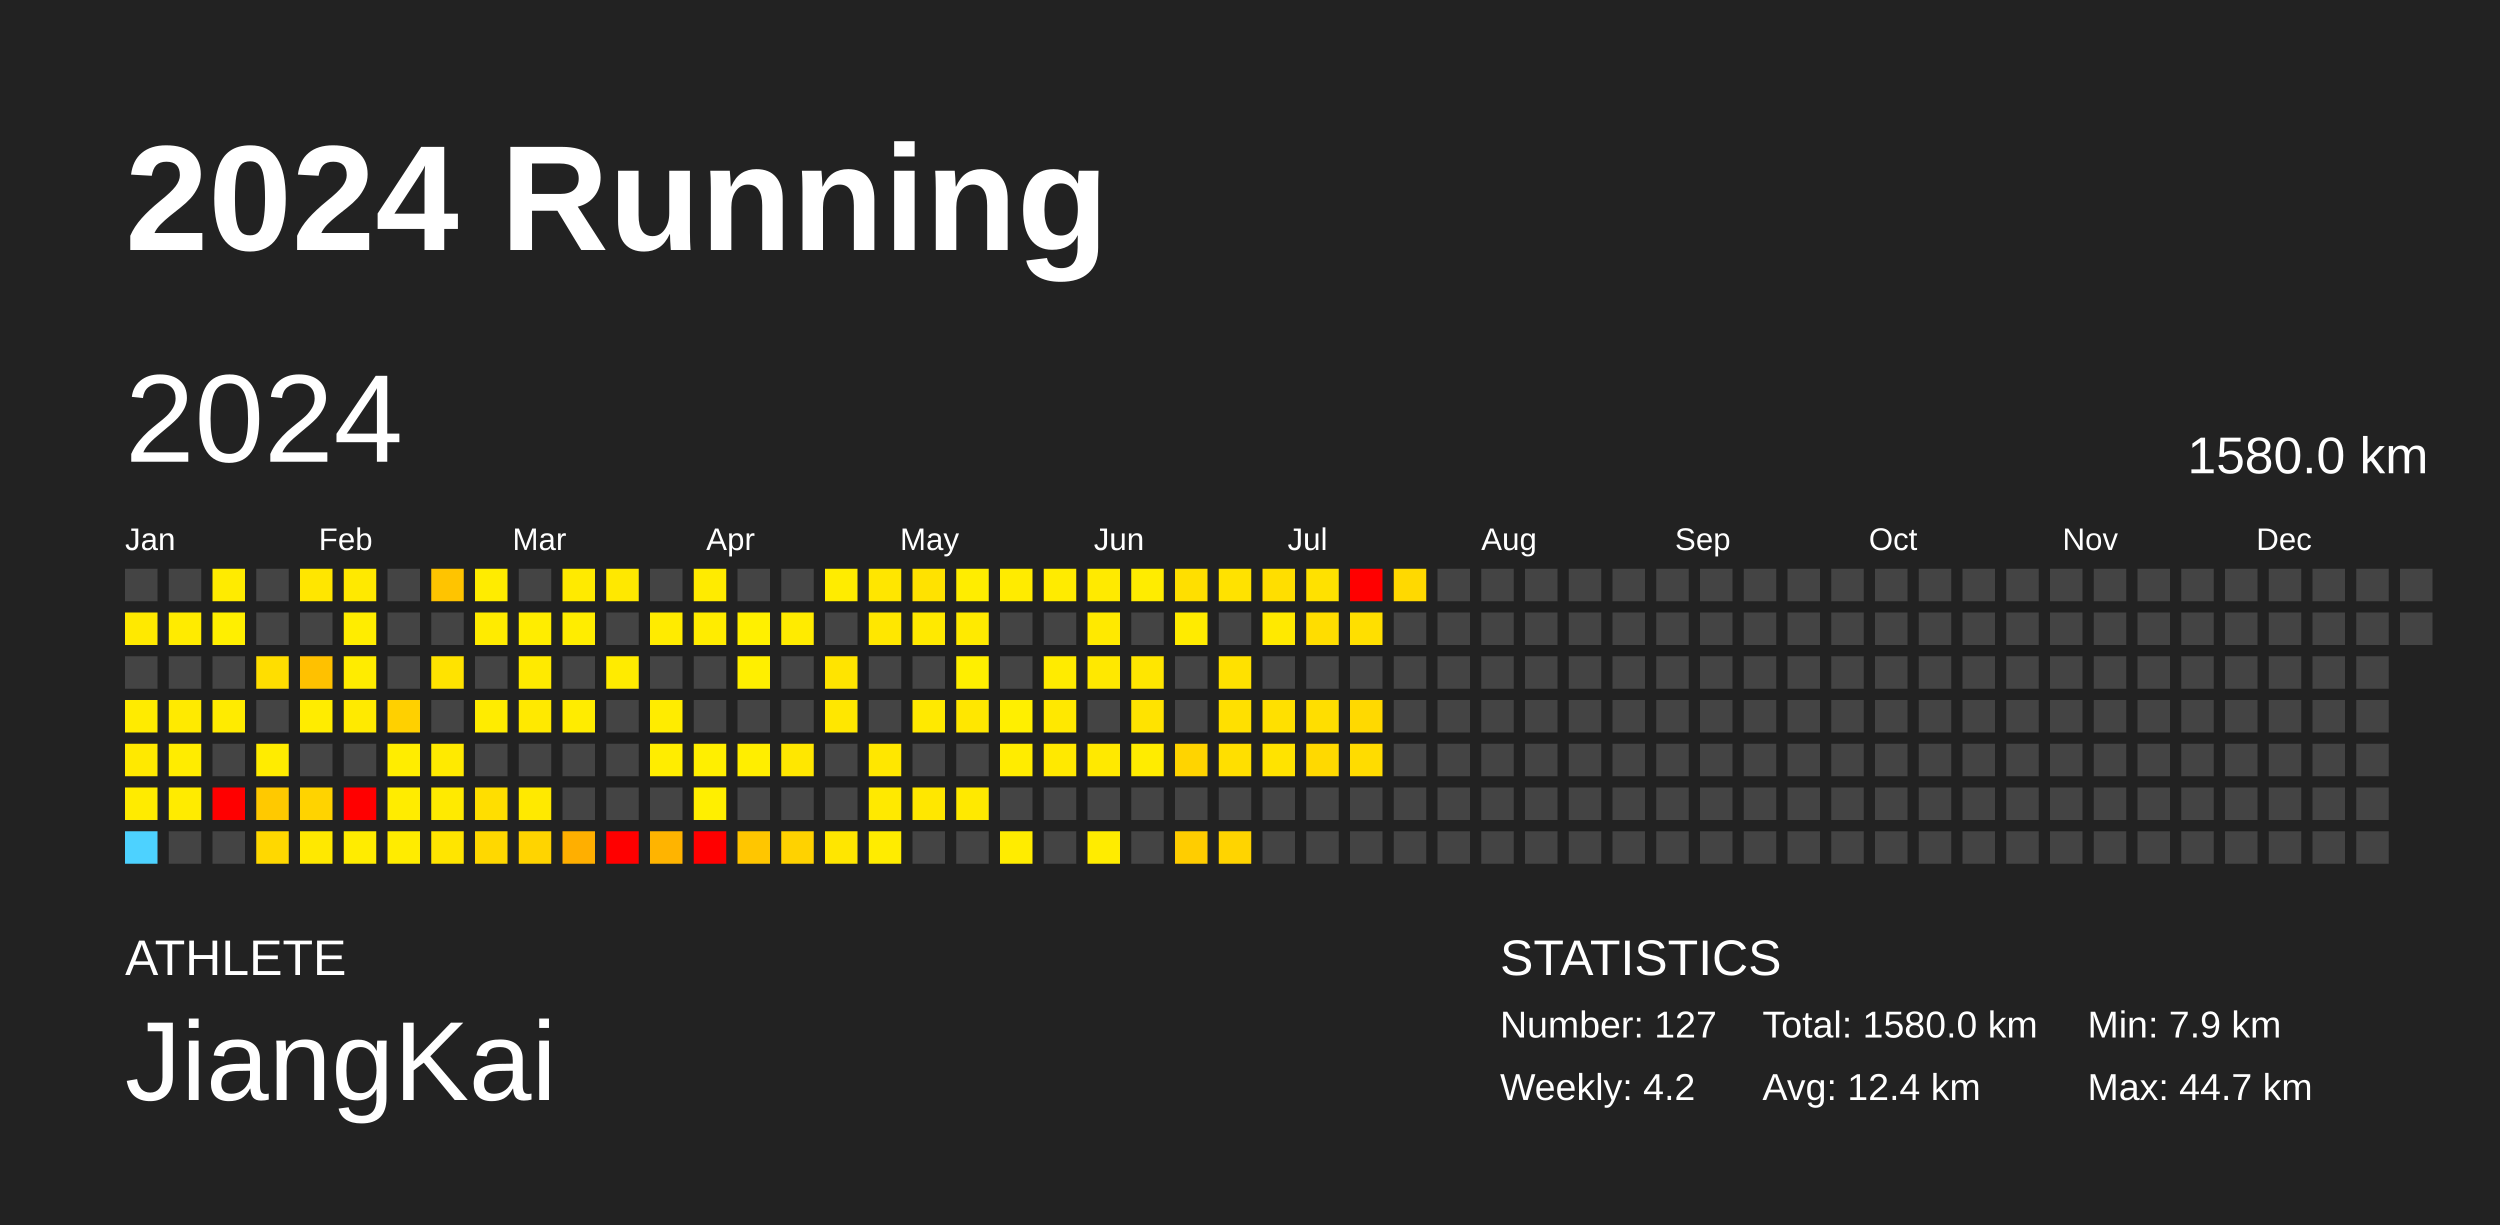
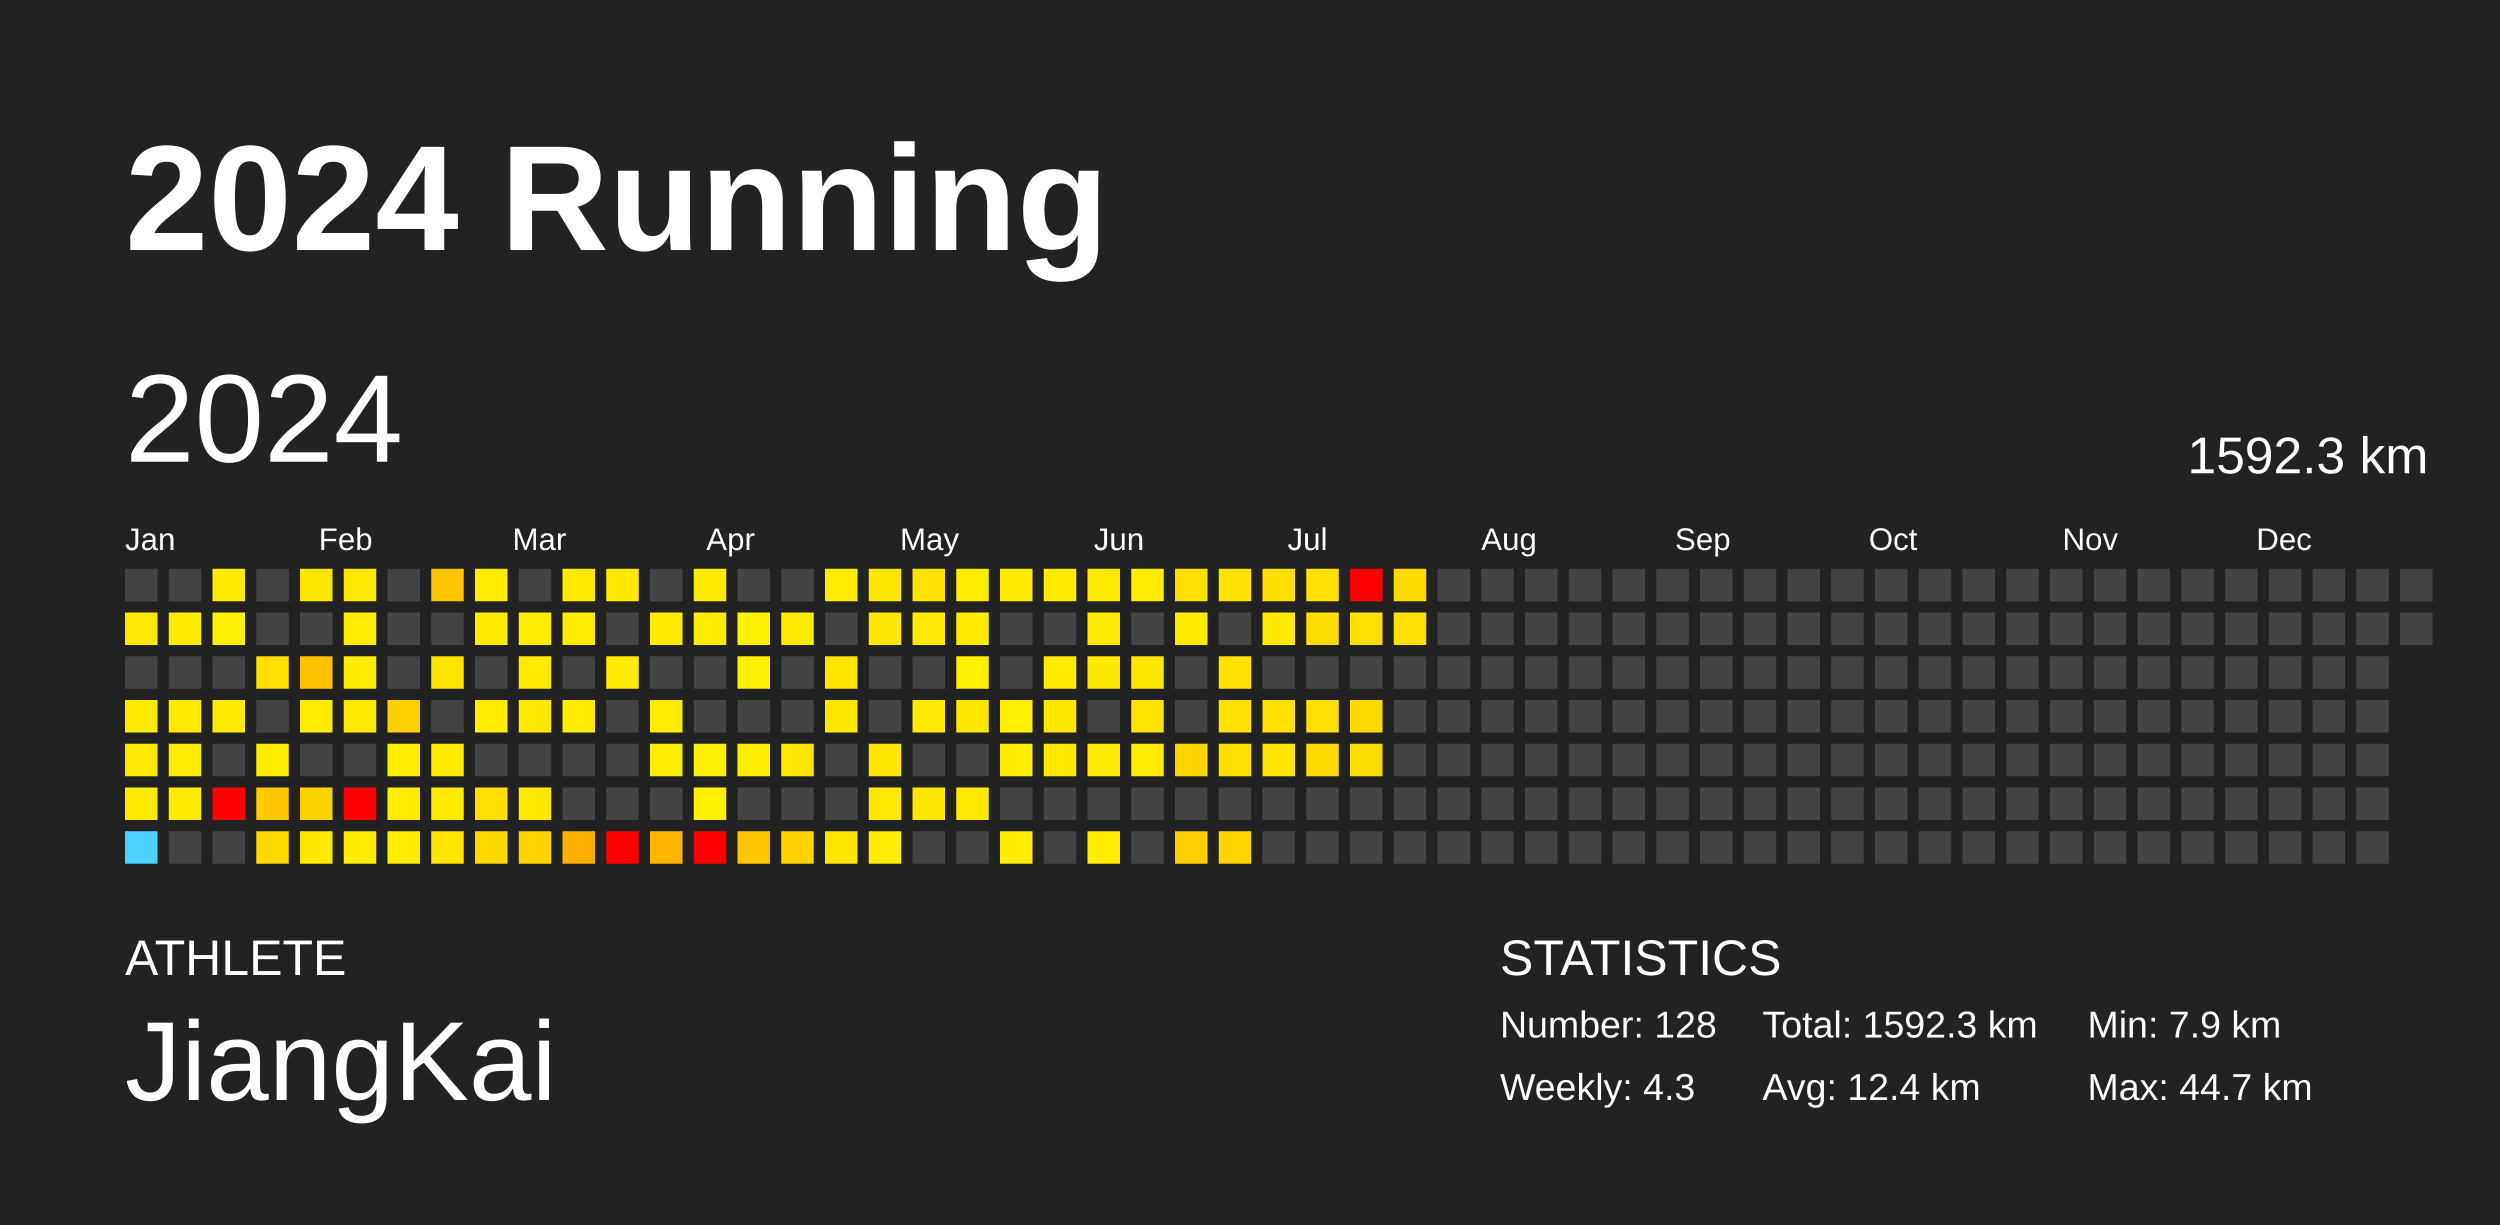
<svg xmlns="http://www.w3.org/2000/svg" baseProfile="full" height="98mm" version="1.1" viewBox="0,0,200,98" width="200mm">
  <defs />
  <rect fill="#222222" height="98" width="200" x="0" y="0" />
  <text fill="#FFFFFF" style="font-size:12px; font-family:Arial; font-weight:bold;" x="10" y="20">2024 Running</text>
  <text fill="#FFFFFF" style="font-size:4px; font-family:Arial" x="10" y="78">ATHLETE</text>
  <text fill="#FFFFFF" style="font-size:9px; font-family:Arial" x="10" y="88">JiangKai</text>
  <text fill="#FFFFFF" style="font-size:4px; font-family:Arial" x="120" y="78">STATISTICS</text>
-   <text fill="#FFFFFF" style="font-size:3px; font-family:Arial" x="120" y="83">Number: 127</text>
-   <text fill="#FFFFFF" style="font-size:3px; font-family:Arial" x="120" y="88">Weekly: 4.2</text>
-   <text fill="#FFFFFF" style="font-size:3px; font-family:Arial" x="141" y="83">Total: 1580.0 km</text>
+   <text fill="#FFFFFF" style="font-size:3px; font-family:Arial" x="120" y="83">Number: 128</text>
+   <text fill="#FFFFFF" style="font-size:3px; font-family:Arial" x="120" y="88">Weekly: 4.3</text>
+   <text fill="#FFFFFF" style="font-size:3px; font-family:Arial" x="141" y="83">Total: 1592.3 km</text>
  <text fill="#FFFFFF" style="font-size:3px; font-family:Arial" x="141" y="88">Avg: 12.4 km</text>
  <text fill="#FFFFFF" style="font-size:3px; font-family:Arial" x="167" y="83">Min: 7.9 km</text>
  <text fill="#FFFFFF" style="font-size:3px; font-family:Arial" x="167" y="88">Max: 44.7 km</text>
  <text dominant-baseline="hanging" fill="#FFFFFF" style="font-size:10.0px; font-family:Arial;" x="10" y="30">2024</text>
-   <text dominant-baseline="hanging" fill="#FFFFFF" style="font-size:4.125px; font-family:Arial;" x="175" y="35">1580.0 km</text>
+   <text dominant-baseline="hanging" fill="#FFFFFF" style="font-size:4.125px; font-family:Arial;" x="175" y="35">1592.3 km</text>
  <text fill="#FFFFFF" style="font-size:2.5px; font-family:Arial" x="10.0" y="44">Jan</text>
  <text fill="#FFFFFF" style="font-size:2.5px; font-family:Arial" x="25.5" y="44">Feb</text>
  <text fill="#FFFFFF" style="font-size:2.5px; font-family:Arial" x="41.0" y="44">Mar</text>
  <text fill="#FFFFFF" style="font-size:2.5px; font-family:Arial" x="56.5" y="44">Apr</text>
  <text fill="#FFFFFF" style="font-size:2.5px; font-family:Arial" x="72.0" y="44">May</text>
  <text fill="#FFFFFF" style="font-size:2.5px; font-family:Arial" x="87.5" y="44">Jun</text>
  <text fill="#FFFFFF" style="font-size:2.5px; font-family:Arial" x="103.0" y="44">Jul</text>
  <text fill="#FFFFFF" style="font-size:2.5px; font-family:Arial" x="118.5" y="44">Aug</text>
  <text fill="#FFFFFF" style="font-size:2.5px; font-family:Arial" x="134.0" y="44">Sep</text>
  <text fill="#FFFFFF" style="font-size:2.5px; font-family:Arial" x="149.5" y="44">Oct</text>
  <text fill="#FFFFFF" style="font-size:2.5px; font-family:Arial" x="165.0" y="44">Nov</text>
  <text fill="#FFFFFF" style="font-size:2.5px; font-family:Arial" x="180.5" y="44">Dec</text>
  <rect fill="#444444" height="2.6" width="2.6" x="10.0" y="45.5" />
  <rect fill="#ffe900" height="2.6" width="2.6" x="10.0" y="49.0" />
  <rect fill="#444444" height="2.6" width="2.6" x="10.0" y="52.5" />
  <rect fill="#ffeb00" height="2.6" width="2.6" x="10.0" y="56.0" />
  <rect fill="#ffe900" height="2.6" width="2.6" x="10.0" y="59.5" />
  <rect fill="#ffeb00" height="2.6" width="2.6" x="10.0" y="63.0" />
  <rect fill="#4dd2ff" height="2.6" width="2.6" x="10.0" y="66.5" />
  <rect fill="#444444" height="2.6" width="2.6" x="13.5" y="45.5" />
  <rect fill="#ffeb00" height="2.6" width="2.6" x="13.5" y="49.0" />
  <rect fill="#444444" height="2.6" width="2.6" x="13.5" y="52.5" />
  <rect fill="#ffea00" height="2.6" width="2.6" x="13.5" y="56.0" />
  <rect fill="#ffec00" height="2.6" width="2.6" x="13.5" y="59.5" />
  <rect fill="#ffeb00" height="2.6" width="2.6" x="13.5" y="63.0" />
  <rect fill="#444444" height="2.6" width="2.6" x="13.5" y="66.5" />
  <rect fill="#ffeb00" height="2.6" width="2.6" x="17.0" y="45.5" />
  <rect fill="#ffef00" height="2.6" width="2.6" x="17.0" y="49.0" />
  <rect fill="#444444" height="2.6" width="2.6" x="17.0" y="52.5" />
  <rect fill="#ffeb00" height="2.6" width="2.6" x="17.0" y="56.0" />
  <rect fill="#444444" height="2.6" width="2.6" x="17.0" y="59.5" />
  <rect fill="red" height="2.6" width="2.6" x="17.0" y="63.0" />
  <rect fill="#444444" height="2.6" width="2.6" x="17.0" y="66.5" />
  <rect fill="#444444" height="2.6" width="2.6" x="20.5" y="45.5" />
  <rect fill="#444444" height="2.6" width="2.6" x="20.5" y="49.0" />
  <rect fill="#ffde00" height="2.6" width="2.6" x="20.5" y="52.5" />
  <rect fill="#444444" height="2.6" width="2.6" x="20.5" y="56.0" />
  <rect fill="#ffec00" height="2.6" width="2.6" x="20.5" y="59.5" />
  <rect fill="#ffc900" height="2.6" width="2.6" x="20.5" y="63.0" />
  <rect fill="#ffd800" height="2.6" width="2.6" x="20.5" y="66.5" />
  <rect fill="#ffe600" height="2.6" width="2.6" x="24.0" y="45.5" />
  <rect fill="#444444" height="2.6" width="2.6" x="24.0" y="49.0" />
  <rect fill="#ffc100" height="2.6" width="2.6" x="24.0" y="52.5" />
  <rect fill="#ffec00" height="2.6" width="2.6" x="24.0" y="56.0" />
  <rect fill="#444444" height="2.6" width="2.6" x="24.0" y="59.5" />
  <rect fill="#ffd300" height="2.6" width="2.6" x="24.0" y="63.0" />
  <rect fill="#ffe800" height="2.6" width="2.6" x="24.0" y="66.5" />
  <rect fill="#ffe900" height="2.6" width="2.6" x="27.5" y="45.5" />
  <rect fill="#ffed00" height="2.6" width="2.6" x="27.5" y="49.0" />
  <rect fill="#ffec00" height="2.6" width="2.6" x="27.5" y="52.5" />
  <rect fill="#ffea00" height="2.6" width="2.6" x="27.5" y="56.0" />
  <rect fill="#444444" height="2.6" width="2.6" x="27.5" y="59.5" />
  <rect fill="red" height="2.6" width="2.6" x="27.5" y="63.0" />
  <rect fill="#ffec00" height="2.6" width="2.6" x="27.5" y="66.5" />
  <rect fill="#444444" height="2.6" width="2.6" x="31.0" y="45.5" />
  <rect fill="#444444" height="2.6" width="2.6" x="31.0" y="49.0" />
  <rect fill="#444444" height="2.6" width="2.6" x="31.0" y="52.5" />
  <rect fill="#ffd000" height="2.6" width="2.6" x="31.0" y="56.0" />
  <rect fill="#ffed00" height="2.6" width="2.6" x="31.0" y="59.5" />
  <rect fill="#ffec00" height="2.6" width="2.6" x="31.0" y="63.0" />
  <rect fill="#ffec00" height="2.6" width="2.6" x="31.0" y="66.5" />
  <rect fill="#ffc400" height="2.6" width="2.6" x="34.5" y="45.5" />
  <rect fill="#444444" height="2.6" width="2.6" x="34.5" y="49.0" />
  <rect fill="#ffe300" height="2.6" width="2.6" x="34.5" y="52.5" />
  <rect fill="#444444" height="2.6" width="2.6" x="34.5" y="56.0" />
  <rect fill="#ffea00" height="2.6" width="2.6" x="34.5" y="59.5" />
  <rect fill="#ffea00" height="2.6" width="2.6" x="34.5" y="63.0" />
  <rect fill="#ffe500" height="2.6" width="2.6" x="34.5" y="66.5" />
  <rect fill="#ffec00" height="2.6" width="2.6" x="38.0" y="45.5" />
  <rect fill="#ffeb00" height="2.6" width="2.6" x="38.0" y="49.0" />
  <rect fill="#444444" height="2.6" width="2.6" x="38.0" y="52.5" />
  <rect fill="#ffec00" height="2.6" width="2.6" x="38.0" y="56.0" />
  <rect fill="#444444" height="2.6" width="2.6" x="38.0" y="59.5" />
  <rect fill="#ffde00" height="2.6" width="2.6" x="38.0" y="63.0" />
  <rect fill="#ffd800" height="2.6" width="2.6" x="38.0" y="66.5" />
  <rect fill="#444444" height="2.6" width="2.6" x="41.5" y="45.5" />
  <rect fill="#ffed00" height="2.6" width="2.6" x="41.5" y="49.0" />
  <rect fill="#ffea00" height="2.6" width="2.6" x="41.5" y="52.5" />
  <rect fill="#ffe900" height="2.6" width="2.6" x="41.5" y="56.0" />
  <rect fill="#444444" height="2.6" width="2.6" x="41.5" y="59.5" />
  <rect fill="#ffe900" height="2.6" width="2.6" x="41.5" y="63.0" />
  <rect fill="#ffd400" height="2.6" width="2.6" x="41.5" y="66.5" />
  <rect fill="#ffea00" height="2.6" width="2.6" x="45.0" y="45.5" />
  <rect fill="#ffed00" height="2.6" width="2.6" x="45.0" y="49.0" />
  <rect fill="#444444" height="2.6" width="2.6" x="45.0" y="52.5" />
  <rect fill="#ffec00" height="2.6" width="2.6" x="45.0" y="56.0" />
  <rect fill="#444444" height="2.6" width="2.6" x="45.0" y="59.5" />
  <rect fill="#444444" height="2.6" width="2.6" x="45.0" y="63.0" />
  <rect fill="#ffaf00" height="2.6" width="2.6" x="45.0" y="66.5" />
  <rect fill="#ffe800" height="2.6" width="2.6" x="48.5" y="45.5" />
  <rect fill="#444444" height="2.6" width="2.6" x="48.5" y="49.0" />
  <rect fill="#ffeb00" height="2.6" width="2.6" x="48.5" y="52.5" />
  <rect fill="#444444" height="2.6" width="2.6" x="48.5" y="56.0" />
  <rect fill="#444444" height="2.6" width="2.6" x="48.5" y="59.5" />
  <rect fill="#444444" height="2.6" width="2.6" x="48.5" y="63.0" />
  <rect fill="red" height="2.6" width="2.6" x="48.5" y="66.5" />
  <rect fill="#444444" height="2.6" width="2.6" x="52.0" y="45.5" />
  <rect fill="#ffeb00" height="2.6" width="2.6" x="52.0" y="49.0" />
  <rect fill="#444444" height="2.6" width="2.6" x="52.0" y="52.5" />
  <rect fill="#ffec00" height="2.6" width="2.6" x="52.0" y="56.0" />
  <rect fill="#ffed00" height="2.6" width="2.6" x="52.0" y="59.5" />
  <rect fill="#444444" height="2.6" width="2.6" x="52.0" y="63.0" />
  <rect fill="#ffb400" height="2.6" width="2.6" x="52.0" y="66.5" />
  <rect fill="#ffeb00" height="2.6" width="2.6" x="55.5" y="45.5" />
  <rect fill="#ffec00" height="2.6" width="2.6" x="55.5" y="49.0" />
  <rect fill="#444444" height="2.6" width="2.6" x="55.5" y="52.5" />
  <rect fill="#444444" height="2.6" width="2.6" x="55.5" y="56.0" />
  <rect fill="#ffef00" height="2.6" width="2.6" x="55.5" y="59.5" />
  <rect fill="#ffef00" height="2.6" width="2.6" x="55.5" y="63.0" />
  <rect fill="red" height="2.6" width="2.6" x="55.5" y="66.5" />
  <rect fill="#444444" height="2.6" width="2.6" x="59.0" y="45.5" />
  <rect fill="#fff000" height="2.6" width="2.6" x="59.0" y="49.0" />
  <rect fill="#ffef00" height="2.6" width="2.6" x="59.0" y="52.5" />
  <rect fill="#444444" height="2.6" width="2.6" x="59.0" y="56.0" />
  <rect fill="#ffee00" height="2.6" width="2.6" x="59.0" y="59.5" />
  <rect fill="#444444" height="2.6" width="2.6" x="59.0" y="63.0" />
  <rect fill="#ffc600" height="2.6" width="2.6" x="59.0" y="66.5" />
  <rect fill="#444444" height="2.6" width="2.6" x="62.5" y="45.5" />
  <rect fill="#ffeb00" height="2.6" width="2.6" x="62.5" y="49.0" />
  <rect fill="#444444" height="2.6" width="2.6" x="62.5" y="52.5" />
  <rect fill="#444444" height="2.6" width="2.6" x="62.5" y="56.0" />
  <rect fill="#ffe700" height="2.6" width="2.6" x="62.5" y="59.5" />
  <rect fill="#444444" height="2.6" width="2.6" x="62.5" y="63.0" />
  <rect fill="#ffd200" height="2.6" width="2.6" x="62.5" y="66.5" />
  <rect fill="#ffec00" height="2.6" width="2.6" x="66.0" y="45.5" />
  <rect fill="#444444" height="2.6" width="2.6" x="66.0" y="49.0" />
  <rect fill="#ffe400" height="2.6" width="2.6" x="66.0" y="52.5" />
  <rect fill="#ffe700" height="2.6" width="2.6" x="66.0" y="56.0" />
  <rect fill="#444444" height="2.6" width="2.6" x="66.0" y="59.5" />
  <rect fill="#444444" height="2.6" width="2.6" x="66.0" y="63.0" />
  <rect fill="#ffe600" height="2.6" width="2.6" x="66.0" y="66.5" />
  <rect fill="#ffe600" height="2.6" width="2.6" x="69.5" y="45.5" />
  <rect fill="#ffe700" height="2.6" width="2.6" x="69.5" y="49.0" />
  <rect fill="#444444" height="2.6" width="2.6" x="69.5" y="52.5" />
  <rect fill="#444444" height="2.6" width="2.6" x="69.5" y="56.0" />
  <rect fill="#ffe700" height="2.6" width="2.6" x="69.5" y="59.5" />
  <rect fill="#ffe900" height="2.6" width="2.6" x="69.5" y="63.0" />
  <rect fill="#ffec00" height="2.6" width="2.6" x="69.5" y="66.5" />
  <rect fill="#ffe200" height="2.6" width="2.6" x="73.0" y="45.5" />
  <rect fill="#ffe900" height="2.6" width="2.6" x="73.0" y="49.0" />
  <rect fill="#444444" height="2.6" width="2.6" x="73.0" y="52.5" />
  <rect fill="#ffe900" height="2.6" width="2.6" x="73.0" y="56.0" />
  <rect fill="#444444" height="2.6" width="2.6" x="73.0" y="59.5" />
  <rect fill="#ffe700" height="2.6" width="2.6" x="73.0" y="63.0" />
  <rect fill="#444444" height="2.6" width="2.6" x="73.0" y="66.5" />
  <rect fill="#ffed00" height="2.6" width="2.6" x="76.5" y="45.5" />
  <rect fill="#ffea00" height="2.6" width="2.6" x="76.5" y="49.0" />
  <rect fill="#ffef00" height="2.6" width="2.6" x="76.5" y="52.5" />
  <rect fill="#ffe700" height="2.6" width="2.6" x="76.5" y="56.0" />
  <rect fill="#444444" height="2.6" width="2.6" x="76.5" y="59.5" />
  <rect fill="#ffe900" height="2.6" width="2.6" x="76.5" y="63.0" />
  <rect fill="#444444" height="2.6" width="2.6" x="76.5" y="66.5" />
  <rect fill="#ffeb00" height="2.6" width="2.6" x="80.0" y="45.5" />
  <rect fill="#444444" height="2.6" width="2.6" x="80.0" y="49.0" />
  <rect fill="#444444" height="2.6" width="2.6" x="80.0" y="52.5" />
  <rect fill="#ffef00" height="2.6" width="2.6" x="80.0" y="56.0" />
  <rect fill="#ffec00" height="2.6" width="2.6" x="80.0" y="59.5" />
  <rect fill="#444444" height="2.6" width="2.6" x="80.0" y="63.0" />
  <rect fill="#ffec00" height="2.6" width="2.6" x="80.0" y="66.5" />
  <rect fill="#ffeb00" height="2.6" width="2.6" x="83.5" y="45.5" />
  <rect fill="#444444" height="2.6" width="2.6" x="83.5" y="49.0" />
  <rect fill="#ffeb00" height="2.6" width="2.6" x="83.5" y="52.5" />
  <rect fill="#ffe800" height="2.6" width="2.6" x="83.5" y="56.0" />
  <rect fill="#ffe900" height="2.6" width="2.6" x="83.5" y="59.5" />
  <rect fill="#444444" height="2.6" width="2.6" x="83.5" y="63.0" />
  <rect fill="#444444" height="2.6" width="2.6" x="83.5" y="66.5" />
  <rect fill="#ffea00" height="2.6" width="2.6" x="87.0" y="45.5" />
  <rect fill="#ffe900" height="2.6" width="2.6" x="87.0" y="49.0" />
  <rect fill="#ffe800" height="2.6" width="2.6" x="87.0" y="52.5" />
  <rect fill="#444444" height="2.6" width="2.6" x="87.0" y="56.0" />
  <rect fill="#ffe900" height="2.6" width="2.6" x="87.0" y="59.5" />
  <rect fill="#444444" height="2.6" width="2.6" x="87.0" y="63.0" />
  <rect fill="#ffec00" height="2.6" width="2.6" x="87.0" y="66.5" />
  <rect fill="#ffec00" height="2.6" width="2.6" x="90.5" y="45.5" />
  <rect fill="#444444" height="2.6" width="2.6" x="90.5" y="49.0" />
  <rect fill="#ffe600" height="2.6" width="2.6" x="90.5" y="52.5" />
  <rect fill="#ffe300" height="2.6" width="2.6" x="90.5" y="56.0" />
  <rect fill="#ffec00" height="2.6" width="2.6" x="90.5" y="59.5" />
  <rect fill="#444444" height="2.6" width="2.6" x="90.5" y="63.0" />
  <rect fill="#444444" height="2.6" width="2.6" x="90.5" y="66.5" />
  <rect fill="#ffdf00" height="2.6" width="2.6" x="94.0" y="45.5" />
  <rect fill="#ffeb00" height="2.6" width="2.6" x="94.0" y="49.0" />
  <rect fill="#444444" height="2.6" width="2.6" x="94.0" y="52.5" />
  <rect fill="#444444" height="2.6" width="2.6" x="94.0" y="56.0" />
  <rect fill="#ffd400" height="2.6" width="2.6" x="94.0" y="59.5" />
  <rect fill="#444444" height="2.6" width="2.6" x="94.0" y="63.0" />
  <rect fill="#ffcd00" height="2.6" width="2.6" x="94.0" y="66.5" />
  <rect fill="#ffe200" height="2.6" width="2.6" x="97.5" y="45.5" />
  <rect fill="#444444" height="2.6" width="2.6" x="97.5" y="49.0" />
  <rect fill="#ffe100" height="2.6" width="2.6" x="97.5" y="52.5" />
  <rect fill="#ffe000" height="2.6" width="2.6" x="97.5" y="56.0" />
  <rect fill="#ffdf00" height="2.6" width="2.6" x="97.5" y="59.5" />
  <rect fill="#444444" height="2.6" width="2.6" x="97.5" y="63.0" />
  <rect fill="#ffd400" height="2.6" width="2.6" x="97.5" y="66.5" />
  <rect fill="#ffde00" height="2.6" width="2.6" x="101.0" y="45.5" />
  <rect fill="#ffe900" height="2.6" width="2.6" x="101.0" y="49.0" />
  <rect fill="#444444" height="2.6" width="2.6" x="101.0" y="52.5" />
  <rect fill="#ffe000" height="2.6" width="2.6" x="101.0" y="56.0" />
  <rect fill="#ffe300" height="2.6" width="2.6" x="101.0" y="59.5" />
  <rect fill="#444444" height="2.6" width="2.6" x="101.0" y="63.0" />
  <rect fill="#444444" height="2.6" width="2.6" x="101.0" y="66.5" />
  <rect fill="#ffe100" height="2.6" width="2.6" x="104.5" y="45.5" />
  <rect fill="#ffdd00" height="2.6" width="2.6" x="104.5" y="49.0" />
  <rect fill="#444444" height="2.6" width="2.6" x="104.5" y="52.5" />
  <rect fill="#ffde00" height="2.6" width="2.6" x="104.5" y="56.0" />
  <rect fill="#ffd900" height="2.6" width="2.6" x="104.5" y="59.5" />
  <rect fill="#444444" height="2.6" width="2.6" x="104.5" y="63.0" />
  <rect fill="#444444" height="2.6" width="2.6" x="104.5" y="66.5" />
  <rect fill="red" height="2.6" width="2.6" x="108.0" y="45.5" />
  <rect fill="#ffdf00" height="2.6" width="2.6" x="108.0" y="49.0" />
  <rect fill="#444444" height="2.6" width="2.6" x="108.0" y="52.5" />
  <rect fill="#ffd900" height="2.6" width="2.6" x="108.0" y="56.0" />
  <rect fill="#ffdc00" height="2.6" width="2.6" x="108.0" y="59.5" />
  <rect fill="#444444" height="2.6" width="2.6" x="108.0" y="63.0" />
  <rect fill="#444444" height="2.6" width="2.6" x="108.0" y="66.5" />
  <rect fill="#ffd900" height="2.6" width="2.6" x="111.5" y="45.5" />
-   <rect fill="#444444" height="2.6" width="2.6" x="111.5" y="49.0" />
+   <rect fill="#ffe100" height="2.6" width="2.6" x="111.5" y="49.0" />
  <rect fill="#444444" height="2.6" width="2.6" x="111.5" y="52.5" />
  <rect fill="#444444" height="2.6" width="2.6" x="111.5" y="56.0" />
  <rect fill="#444444" height="2.6" width="2.6" x="111.5" y="59.5" />
  <rect fill="#444444" height="2.6" width="2.6" x="111.5" y="63.0" />
  <rect fill="#444444" height="2.6" width="2.6" x="111.5" y="66.5" />
  <rect fill="#444444" height="2.6" width="2.6" x="115.0" y="45.5" />
  <rect fill="#444444" height="2.6" width="2.6" x="115.0" y="49.0" />
  <rect fill="#444444" height="2.6" width="2.6" x="115.0" y="52.5" />
  <rect fill="#444444" height="2.6" width="2.6" x="115.0" y="56.0" />
  <rect fill="#444444" height="2.6" width="2.6" x="115.0" y="59.5" />
  <rect fill="#444444" height="2.6" width="2.6" x="115.0" y="63.0" />
  <rect fill="#444444" height="2.6" width="2.6" x="115.0" y="66.5" />
  <rect fill="#444444" height="2.6" width="2.6" x="118.5" y="45.5" />
  <rect fill="#444444" height="2.6" width="2.6" x="118.5" y="49.0" />
  <rect fill="#444444" height="2.6" width="2.6" x="118.5" y="52.5" />
  <rect fill="#444444" height="2.6" width="2.6" x="118.5" y="56.0" />
  <rect fill="#444444" height="2.6" width="2.6" x="118.5" y="59.5" />
  <rect fill="#444444" height="2.6" width="2.6" x="118.5" y="63.0" />
  <rect fill="#444444" height="2.6" width="2.6" x="118.5" y="66.5" />
  <rect fill="#444444" height="2.6" width="2.6" x="122.0" y="45.5" />
  <rect fill="#444444" height="2.6" width="2.6" x="122.0" y="49.0" />
  <rect fill="#444444" height="2.6" width="2.6" x="122.0" y="52.5" />
  <rect fill="#444444" height="2.6" width="2.6" x="122.0" y="56.0" />
  <rect fill="#444444" height="2.6" width="2.6" x="122.0" y="59.5" />
  <rect fill="#444444" height="2.6" width="2.6" x="122.0" y="63.0" />
  <rect fill="#444444" height="2.6" width="2.6" x="122.0" y="66.5" />
  <rect fill="#444444" height="2.6" width="2.6" x="125.5" y="45.5" />
  <rect fill="#444444" height="2.6" width="2.6" x="125.5" y="49.0" />
  <rect fill="#444444" height="2.6" width="2.6" x="125.5" y="52.5" />
  <rect fill="#444444" height="2.6" width="2.6" x="125.5" y="56.0" />
  <rect fill="#444444" height="2.6" width="2.6" x="125.5" y="59.5" />
  <rect fill="#444444" height="2.6" width="2.6" x="125.5" y="63.0" />
  <rect fill="#444444" height="2.6" width="2.6" x="125.5" y="66.5" />
  <rect fill="#444444" height="2.6" width="2.6" x="129.0" y="45.5" />
  <rect fill="#444444" height="2.6" width="2.6" x="129.0" y="49.0" />
  <rect fill="#444444" height="2.6" width="2.6" x="129.0" y="52.5" />
  <rect fill="#444444" height="2.6" width="2.6" x="129.0" y="56.0" />
  <rect fill="#444444" height="2.6" width="2.6" x="129.0" y="59.5" />
  <rect fill="#444444" height="2.6" width="2.6" x="129.0" y="63.0" />
  <rect fill="#444444" height="2.6" width="2.6" x="129.0" y="66.5" />
  <rect fill="#444444" height="2.6" width="2.6" x="132.5" y="45.5" />
  <rect fill="#444444" height="2.6" width="2.6" x="132.5" y="49.0" />
  <rect fill="#444444" height="2.6" width="2.6" x="132.5" y="52.5" />
  <rect fill="#444444" height="2.6" width="2.6" x="132.5" y="56.0" />
  <rect fill="#444444" height="2.6" width="2.6" x="132.5" y="59.5" />
  <rect fill="#444444" height="2.6" width="2.6" x="132.5" y="63.0" />
  <rect fill="#444444" height="2.6" width="2.6" x="132.5" y="66.5" />
  <rect fill="#444444" height="2.6" width="2.6" x="136.0" y="45.5" />
  <rect fill="#444444" height="2.6" width="2.6" x="136.0" y="49.0" />
  <rect fill="#444444" height="2.6" width="2.6" x="136.0" y="52.5" />
  <rect fill="#444444" height="2.6" width="2.6" x="136.0" y="56.0" />
  <rect fill="#444444" height="2.6" width="2.6" x="136.0" y="59.5" />
  <rect fill="#444444" height="2.6" width="2.6" x="136.0" y="63.0" />
  <rect fill="#444444" height="2.6" width="2.6" x="136.0" y="66.5" />
  <rect fill="#444444" height="2.6" width="2.6" x="139.5" y="45.5" />
  <rect fill="#444444" height="2.6" width="2.6" x="139.5" y="49.0" />
  <rect fill="#444444" height="2.6" width="2.6" x="139.5" y="52.5" />
  <rect fill="#444444" height="2.6" width="2.6" x="139.5" y="56.0" />
  <rect fill="#444444" height="2.6" width="2.6" x="139.5" y="59.5" />
  <rect fill="#444444" height="2.6" width="2.6" x="139.5" y="63.0" />
  <rect fill="#444444" height="2.6" width="2.6" x="139.5" y="66.5" />
  <rect fill="#444444" height="2.6" width="2.6" x="143.0" y="45.5" />
  <rect fill="#444444" height="2.6" width="2.6" x="143.0" y="49.0" />
  <rect fill="#444444" height="2.6" width="2.6" x="143.0" y="52.5" />
  <rect fill="#444444" height="2.6" width="2.6" x="143.0" y="56.0" />
  <rect fill="#444444" height="2.6" width="2.6" x="143.0" y="59.5" />
  <rect fill="#444444" height="2.6" width="2.6" x="143.0" y="63.0" />
  <rect fill="#444444" height="2.6" width="2.6" x="143.0" y="66.5" />
  <rect fill="#444444" height="2.6" width="2.6" x="146.5" y="45.5" />
  <rect fill="#444444" height="2.6" width="2.6" x="146.5" y="49.0" />
  <rect fill="#444444" height="2.6" width="2.6" x="146.5" y="52.5" />
  <rect fill="#444444" height="2.6" width="2.6" x="146.5" y="56.0" />
  <rect fill="#444444" height="2.6" width="2.6" x="146.5" y="59.5" />
  <rect fill="#444444" height="2.6" width="2.6" x="146.5" y="63.0" />
  <rect fill="#444444" height="2.6" width="2.6" x="146.5" y="66.5" />
  <rect fill="#444444" height="2.6" width="2.6" x="150.0" y="45.5" />
  <rect fill="#444444" height="2.6" width="2.6" x="150.0" y="49.0" />
  <rect fill="#444444" height="2.6" width="2.6" x="150.0" y="52.5" />
  <rect fill="#444444" height="2.6" width="2.6" x="150.0" y="56.0" />
  <rect fill="#444444" height="2.6" width="2.6" x="150.0" y="59.5" />
  <rect fill="#444444" height="2.6" width="2.6" x="150.0" y="63.0" />
  <rect fill="#444444" height="2.6" width="2.6" x="150.0" y="66.5" />
  <rect fill="#444444" height="2.6" width="2.6" x="153.5" y="45.5" />
  <rect fill="#444444" height="2.6" width="2.6" x="153.5" y="49.0" />
  <rect fill="#444444" height="2.6" width="2.6" x="153.5" y="52.5" />
  <rect fill="#444444" height="2.6" width="2.6" x="153.5" y="56.0" />
  <rect fill="#444444" height="2.6" width="2.6" x="153.5" y="59.5" />
  <rect fill="#444444" height="2.6" width="2.6" x="153.5" y="63.0" />
  <rect fill="#444444" height="2.6" width="2.6" x="153.5" y="66.5" />
  <rect fill="#444444" height="2.6" width="2.6" x="157.0" y="45.5" />
  <rect fill="#444444" height="2.6" width="2.6" x="157.0" y="49.0" />
  <rect fill="#444444" height="2.6" width="2.6" x="157.0" y="52.5" />
  <rect fill="#444444" height="2.6" width="2.6" x="157.0" y="56.0" />
  <rect fill="#444444" height="2.6" width="2.6" x="157.0" y="59.5" />
  <rect fill="#444444" height="2.6" width="2.6" x="157.0" y="63.0" />
  <rect fill="#444444" height="2.6" width="2.6" x="157.0" y="66.5" />
  <rect fill="#444444" height="2.6" width="2.6" x="160.5" y="45.5" />
  <rect fill="#444444" height="2.6" width="2.6" x="160.5" y="49.0" />
  <rect fill="#444444" height="2.6" width="2.6" x="160.5" y="52.5" />
  <rect fill="#444444" height="2.6" width="2.6" x="160.5" y="56.0" />
  <rect fill="#444444" height="2.6" width="2.6" x="160.5" y="59.5" />
  <rect fill="#444444" height="2.6" width="2.6" x="160.5" y="63.0" />
  <rect fill="#444444" height="2.6" width="2.6" x="160.5" y="66.5" />
  <rect fill="#444444" height="2.6" width="2.6" x="164.0" y="45.5" />
  <rect fill="#444444" height="2.6" width="2.6" x="164.0" y="49.0" />
  <rect fill="#444444" height="2.6" width="2.6" x="164.0" y="52.5" />
  <rect fill="#444444" height="2.6" width="2.6" x="164.0" y="56.0" />
  <rect fill="#444444" height="2.6" width="2.6" x="164.0" y="59.5" />
  <rect fill="#444444" height="2.6" width="2.6" x="164.0" y="63.0" />
  <rect fill="#444444" height="2.6" width="2.6" x="164.0" y="66.5" />
  <rect fill="#444444" height="2.6" width="2.6" x="167.5" y="45.5" />
  <rect fill="#444444" height="2.6" width="2.6" x="167.5" y="49.0" />
  <rect fill="#444444" height="2.6" width="2.6" x="167.5" y="52.5" />
  <rect fill="#444444" height="2.6" width="2.6" x="167.5" y="56.0" />
  <rect fill="#444444" height="2.6" width="2.6" x="167.5" y="59.5" />
  <rect fill="#444444" height="2.6" width="2.6" x="167.5" y="63.0" />
  <rect fill="#444444" height="2.6" width="2.6" x="167.5" y="66.5" />
  <rect fill="#444444" height="2.6" width="2.6" x="171.0" y="45.5" />
  <rect fill="#444444" height="2.6" width="2.6" x="171.0" y="49.0" />
  <rect fill="#444444" height="2.6" width="2.6" x="171.0" y="52.5" />
  <rect fill="#444444" height="2.6" width="2.6" x="171.0" y="56.0" />
  <rect fill="#444444" height="2.6" width="2.6" x="171.0" y="59.5" />
  <rect fill="#444444" height="2.6" width="2.6" x="171.0" y="63.0" />
  <rect fill="#444444" height="2.6" width="2.6" x="171.0" y="66.5" />
  <rect fill="#444444" height="2.6" width="2.6" x="174.5" y="45.5" />
  <rect fill="#444444" height="2.6" width="2.6" x="174.5" y="49.0" />
  <rect fill="#444444" height="2.6" width="2.6" x="174.5" y="52.5" />
  <rect fill="#444444" height="2.6" width="2.6" x="174.5" y="56.0" />
  <rect fill="#444444" height="2.6" width="2.6" x="174.5" y="59.5" />
  <rect fill="#444444" height="2.6" width="2.6" x="174.5" y="63.0" />
  <rect fill="#444444" height="2.6" width="2.6" x="174.5" y="66.5" />
  <rect fill="#444444" height="2.6" width="2.6" x="178.0" y="45.5" />
  <rect fill="#444444" height="2.6" width="2.6" x="178.0" y="49.0" />
  <rect fill="#444444" height="2.6" width="2.6" x="178.0" y="52.5" />
  <rect fill="#444444" height="2.6" width="2.6" x="178.0" y="56.0" />
  <rect fill="#444444" height="2.6" width="2.6" x="178.0" y="59.5" />
  <rect fill="#444444" height="2.6" width="2.6" x="178.0" y="63.0" />
  <rect fill="#444444" height="2.6" width="2.6" x="178.0" y="66.5" />
  <rect fill="#444444" height="2.6" width="2.6" x="181.5" y="45.5" />
  <rect fill="#444444" height="2.6" width="2.6" x="181.5" y="49.0" />
  <rect fill="#444444" height="2.6" width="2.6" x="181.5" y="52.5" />
  <rect fill="#444444" height="2.6" width="2.6" x="181.5" y="56.0" />
  <rect fill="#444444" height="2.6" width="2.6" x="181.5" y="59.5" />
  <rect fill="#444444" height="2.6" width="2.6" x="181.5" y="63.0" />
  <rect fill="#444444" height="2.6" width="2.6" x="181.5" y="66.5" />
  <rect fill="#444444" height="2.6" width="2.6" x="185.0" y="45.5" />
  <rect fill="#444444" height="2.6" width="2.6" x="185.0" y="49.0" />
  <rect fill="#444444" height="2.6" width="2.6" x="185.0" y="52.5" />
  <rect fill="#444444" height="2.6" width="2.6" x="185.0" y="56.0" />
  <rect fill="#444444" height="2.6" width="2.6" x="185.0" y="59.5" />
  <rect fill="#444444" height="2.6" width="2.6" x="185.0" y="63.0" />
  <rect fill="#444444" height="2.6" width="2.6" x="185.0" y="66.5" />
  <rect fill="#444444" height="2.6" width="2.6" x="188.5" y="45.5" />
  <rect fill="#444444" height="2.6" width="2.6" x="188.5" y="49.0" />
  <rect fill="#444444" height="2.6" width="2.6" x="188.5" y="52.5" />
  <rect fill="#444444" height="2.6" width="2.6" x="188.5" y="56.0" />
  <rect fill="#444444" height="2.6" width="2.6" x="188.5" y="59.5" />
  <rect fill="#444444" height="2.6" width="2.6" x="188.5" y="63.0" />
  <rect fill="#444444" height="2.6" width="2.6" x="188.5" y="66.5" />
  <rect fill="#444444" height="2.6" width="2.6" x="192.0" y="45.5" />
  <rect fill="#444444" height="2.6" width="2.6" x="192.0" y="49.0" />
</svg>
